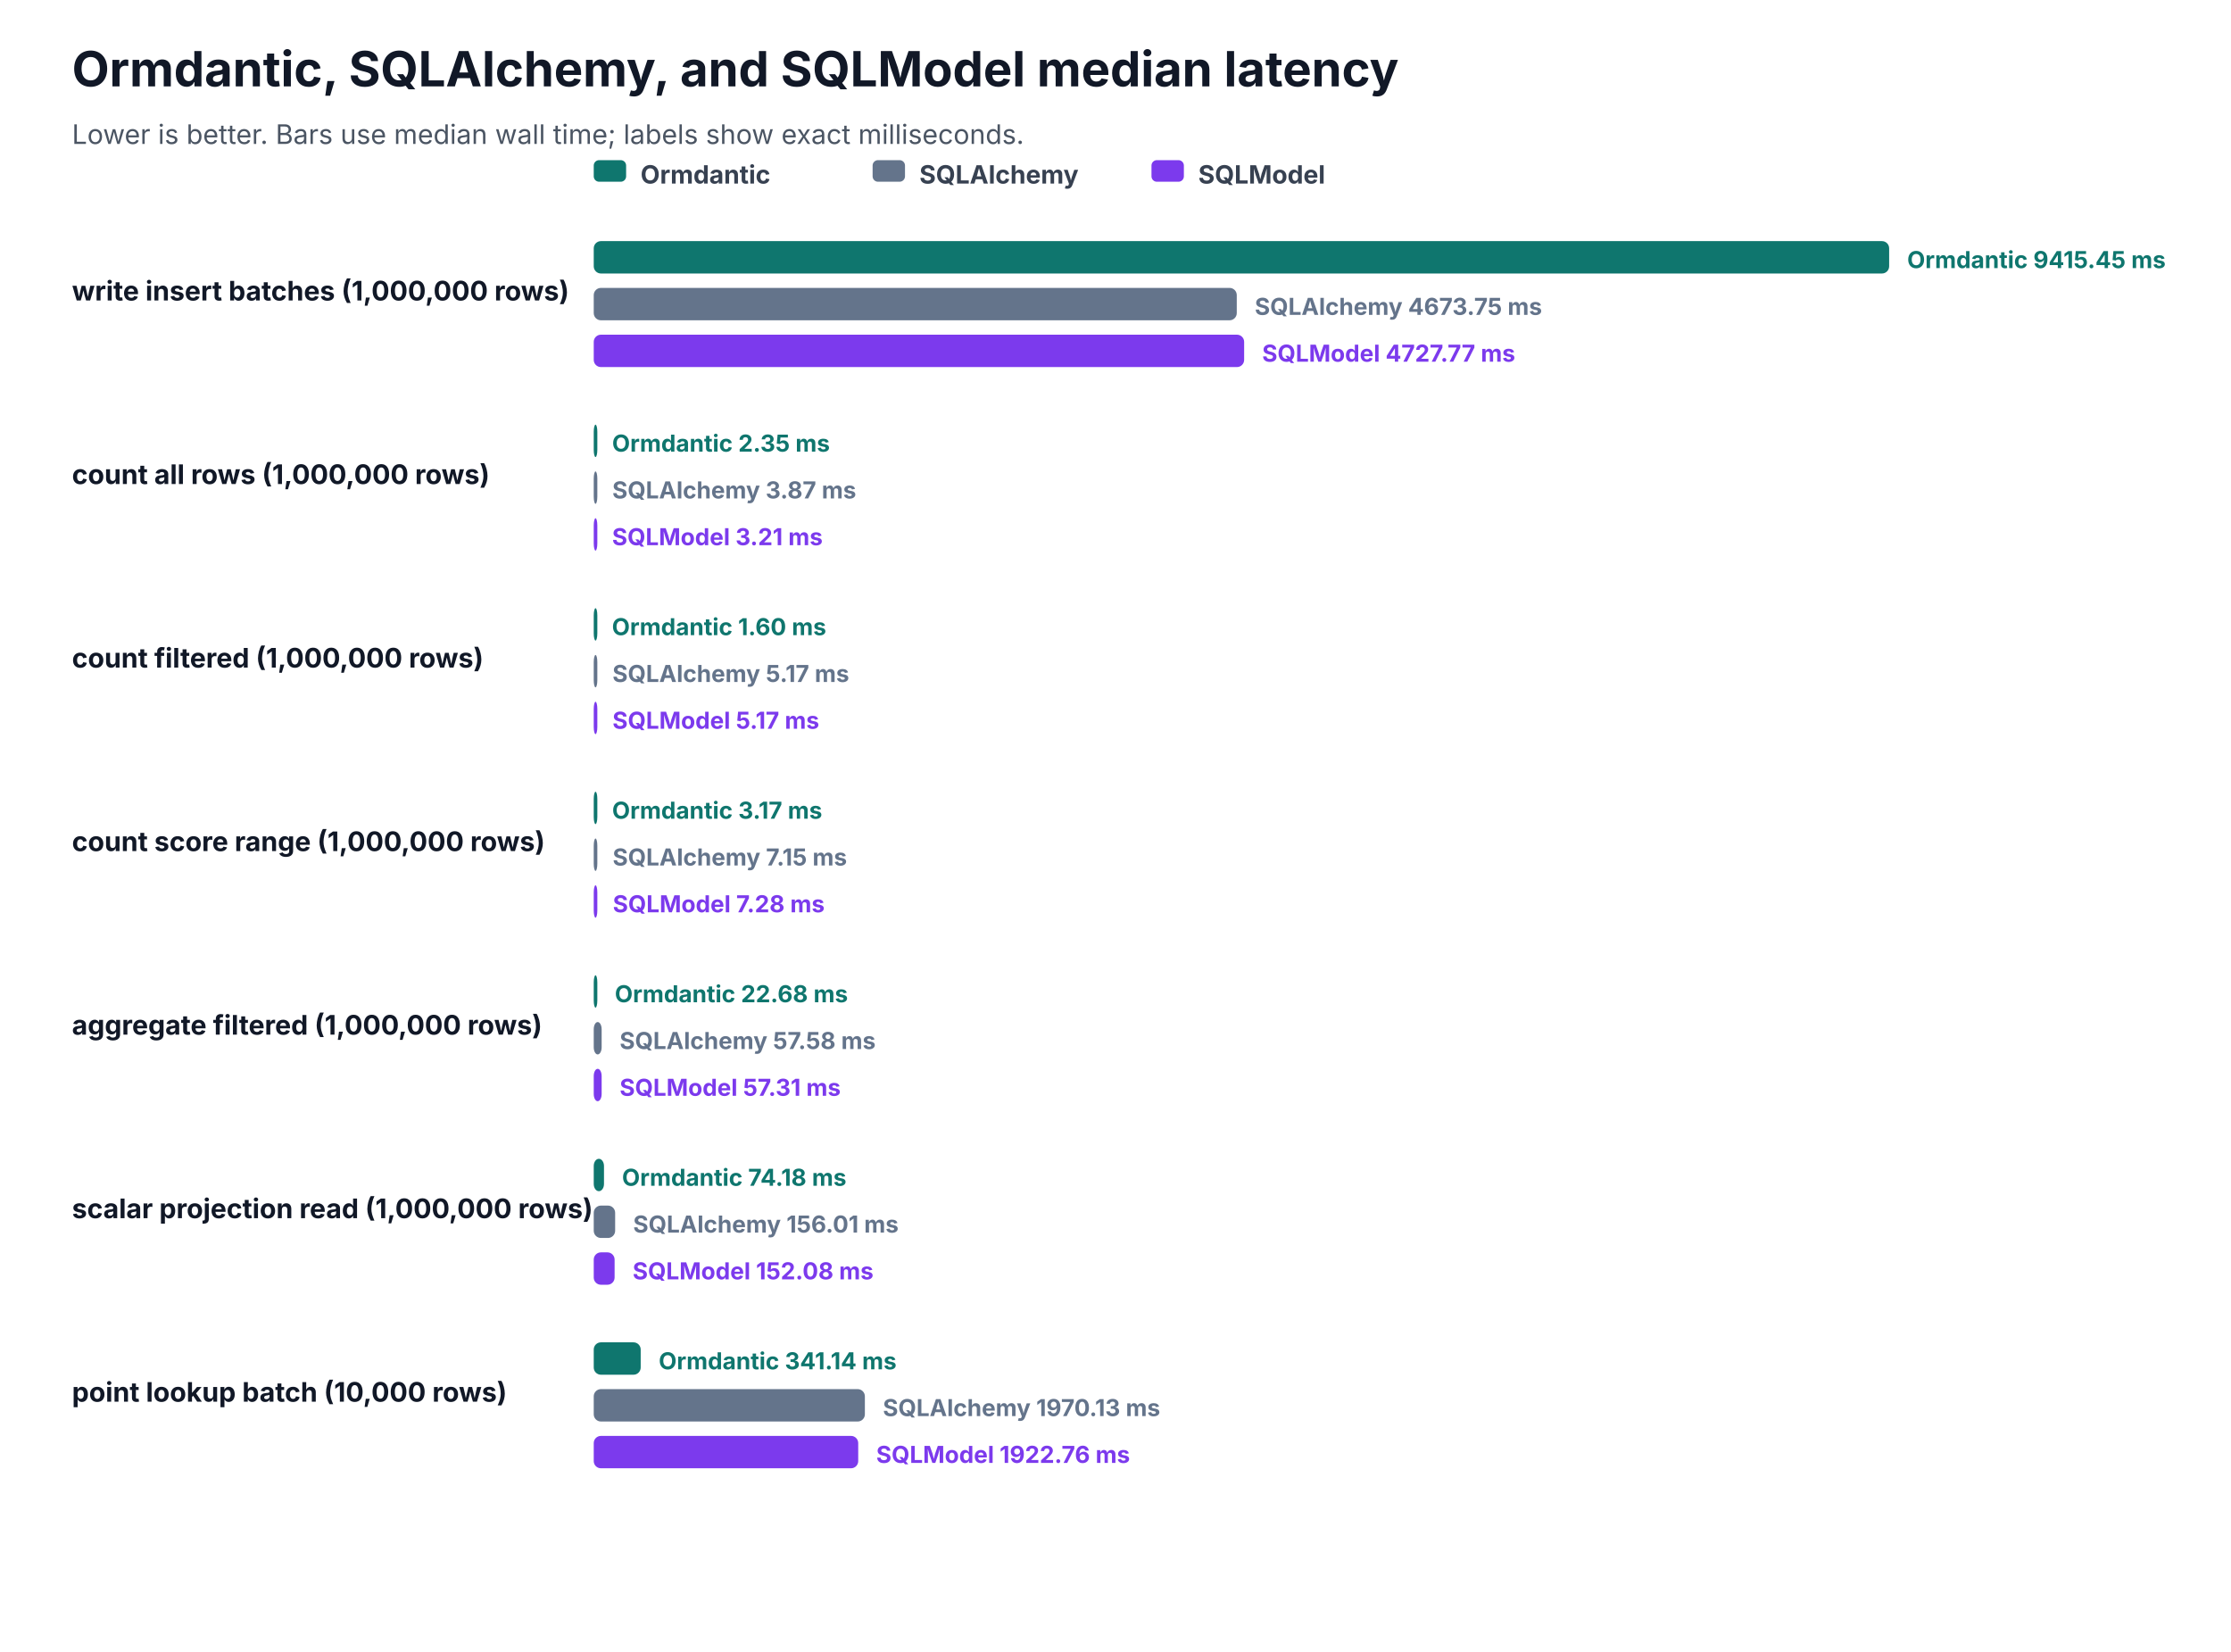
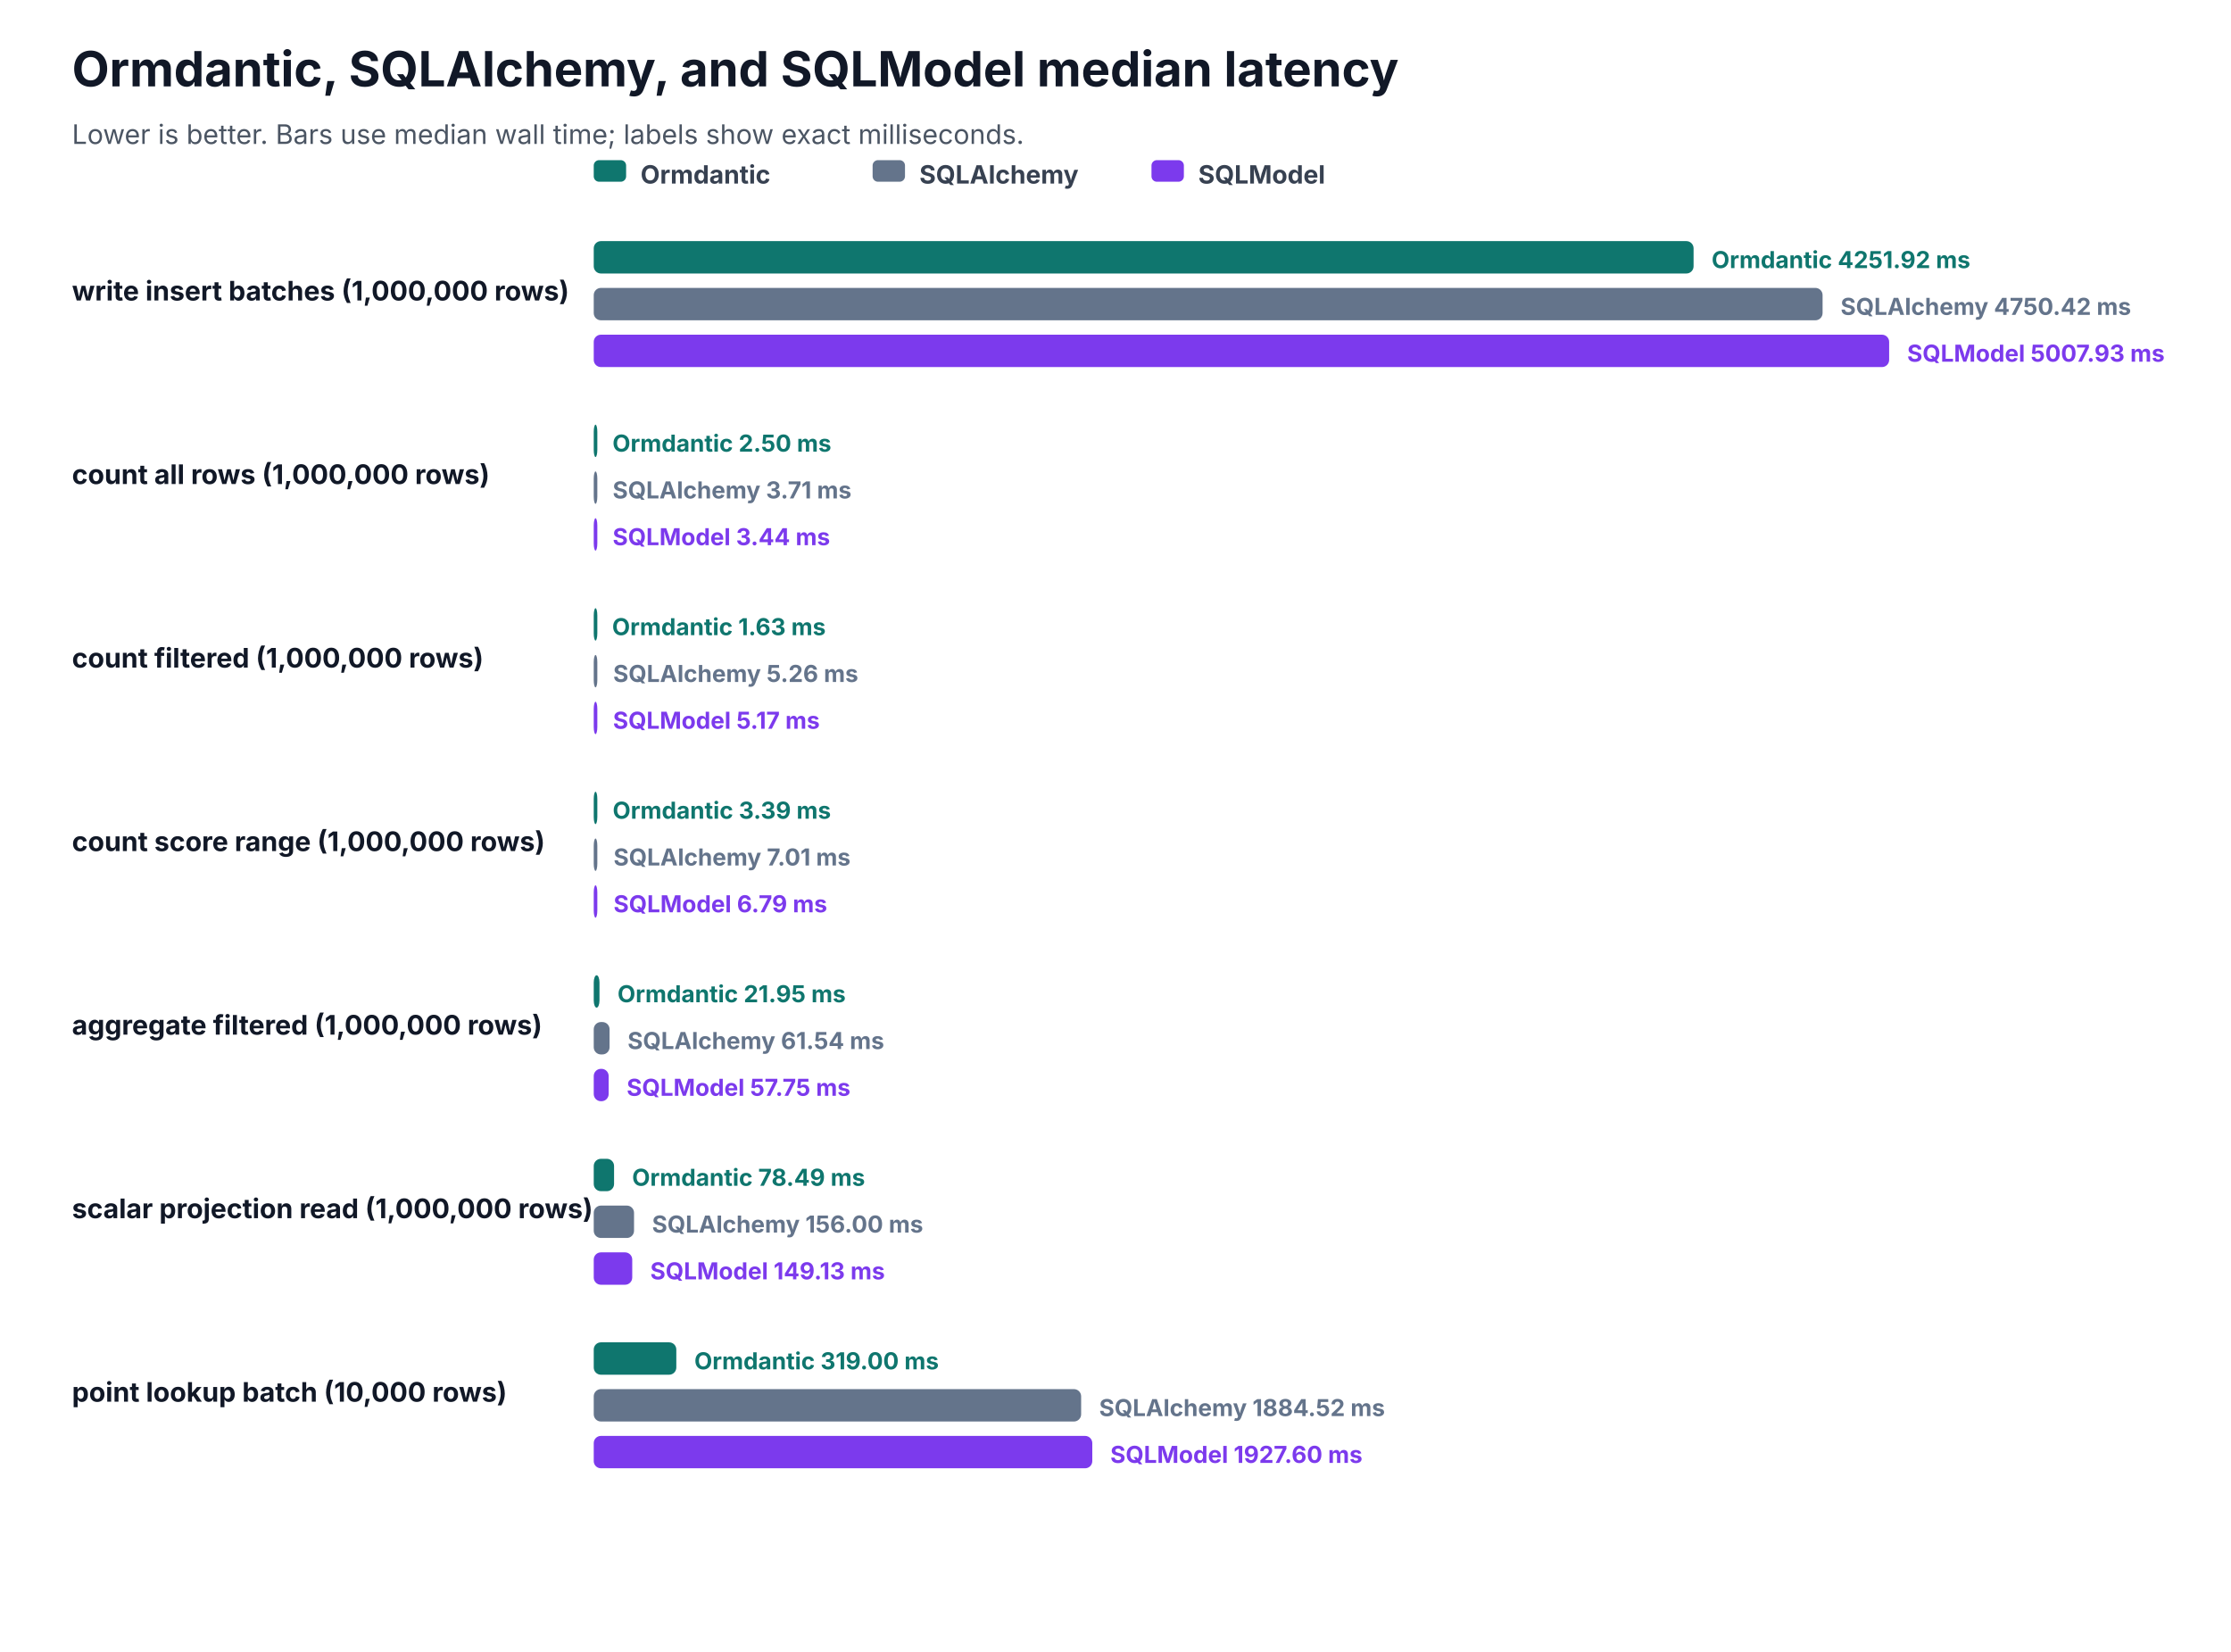
<svg xmlns="http://www.w3.org/2000/svg" width="1240" height="918" viewBox="0 0 1240 918" role="img">
  <style>text{font-family:Inter,ui-sans-serif,system-ui,-apple-system,BlinkMacSystemFont,'Segoe UI',sans-serif;letter-spacing:0}</style>
  <text x="40.0" y="48.0" font-size="27" font-weight="700" fill="#111827">Ormdantic, SQLAlchemy, and SQLModel median latency</text>
  <text x="40.0" y="80.0" font-size="15" font-weight="400" fill="#4b5563">Lower is better. Bars use median wall time; labels show exact milliseconds.</text>
  <rect x="330.0" y="89.0" width="18" height="12" rx="3" fill="#0f766e" />
  <text x="356.0" y="102.0" font-size="14" font-weight="700" fill="#374151">Ormdantic</text>
  <rect x="485.0" y="89.0" width="18" height="12" rx="3" fill="#64748b" />
  <text x="511.0" y="102.0" font-size="14" font-weight="700" fill="#374151">SQLAlchemy</text>
  <rect x="640.0" y="89.0" width="18" height="12" rx="3" fill="#7c3aed" />
  <text x="666.0" y="102.0" font-size="14" font-weight="700" fill="#374151">SQLModel</text>
  <text x="40.0" y="167.0" font-size="15" font-weight="700" fill="#111827">write insert batches (1,000,000 rows)</text>
-   <rect x="330.0" y="134.0" width="720.0" height="18.0" rx="4" fill="#0f766e" />
-   <text x="1060.0" y="149.0" font-size="13" font-weight="700" fill="#0f766e">Ormdantic 9415.45 ms</text>
-   <rect x="330.0" y="160.0" width="357.4" height="18.0" rx="4" fill="#64748b" />
-   <text x="697.4" y="175.0" font-size="13" font-weight="700" fill="#64748b">SQLAlchemy 4673.75 ms</text>
-   <rect x="330.0" y="186.0" width="361.5" height="18.0" rx="4" fill="#7c3aed" />
-   <text x="701.5" y="201.0" font-size="13" font-weight="700" fill="#7c3aed">SQLModel 4727.77 ms</text>
+   <rect x="330.0" y="134.0" width="611.3" height="18.0" rx="4" fill="#0f766e" />
+   <text x="951.3" y="149.0" font-size="13" font-weight="700" fill="#0f766e">Ormdantic 4251.92 ms</text>
+   <rect x="330.0" y="160.0" width="683.0" height="18.0" rx="4" fill="#64748b" />
+   <text x="1023.0" y="175.0" font-size="13" font-weight="700" fill="#64748b">SQLAlchemy 4750.42 ms</text>
+   <rect x="330.0" y="186.0" width="720.0" height="18.0" rx="4" fill="#7c3aed" />
+   <text x="1060.0" y="201.0" font-size="13" font-weight="700" fill="#7c3aed">SQLModel 5007.93 ms</text>
  <text x="40.0" y="269.0" font-size="15" font-weight="700" fill="#111827">count all rows (1,000,000 rows)</text>
  <rect x="330.0" y="236.0" width="2.0" height="18.0" rx="4" fill="#0f766e" />
-   <text x="340.2" y="251.0" font-size="13" font-weight="700" fill="#0f766e">Ormdantic 2.35 ms</text>
+   <text x="340.4" y="251.0" font-size="13" font-weight="700" fill="#0f766e">Ormdantic 2.50 ms</text>
  <rect x="330.0" y="262.0" width="2.0" height="18.0" rx="4" fill="#64748b" />
-   <text x="340.3" y="277.0" font-size="13" font-weight="700" fill="#64748b">SQLAlchemy 3.87 ms</text>
+   <text x="340.5" y="277.0" font-size="13" font-weight="700" fill="#64748b">SQLAlchemy 3.71 ms</text>
  <rect x="330.0" y="288.0" width="2.0" height="18.0" rx="4" fill="#7c3aed" />
-   <text x="340.2" y="303.0" font-size="13" font-weight="700" fill="#7c3aed">SQLModel 3.21 ms</text>
+   <text x="340.5" y="303.0" font-size="13" font-weight="700" fill="#7c3aed">SQLModel 3.44 ms</text>
  <text x="40.0" y="371.0" font-size="15" font-weight="700" fill="#111827">count filtered (1,000,000 rows)</text>
  <rect x="330.0" y="338.0" width="2.0" height="18.0" rx="4" fill="#0f766e" />
-   <text x="340.1" y="353.0" font-size="13" font-weight="700" fill="#0f766e">Ormdantic 1.60 ms</text>
+   <text x="340.2" y="353.0" font-size="13" font-weight="700" fill="#0f766e">Ormdantic 1.63 ms</text>
  <rect x="330.0" y="364.0" width="2.0" height="18.0" rx="4" fill="#64748b" />
-   <text x="340.4" y="379.0" font-size="13" font-weight="700" fill="#64748b">SQLAlchemy 5.17 ms</text>
+   <text x="340.8" y="379.0" font-size="13" font-weight="700" fill="#64748b">SQLAlchemy 5.26 ms</text>
  <rect x="330.0" y="390.0" width="2.0" height="18.0" rx="4" fill="#7c3aed" />
-   <text x="340.4" y="405.0" font-size="13" font-weight="700" fill="#7c3aed">SQLModel 5.17 ms</text>
+   <text x="340.7" y="405.0" font-size="13" font-weight="700" fill="#7c3aed">SQLModel 5.17 ms</text>
  <text x="40.0" y="473.0" font-size="15" font-weight="700" fill="#111827">count score range (1,000,000 rows)</text>
  <rect x="330.0" y="440.0" width="2.0" height="18.0" rx="4" fill="#0f766e" />
-   <text x="340.2" y="455.0" font-size="13" font-weight="700" fill="#0f766e">Ormdantic 3.17 ms</text>
+   <text x="340.5" y="455.0" font-size="13" font-weight="700" fill="#0f766e">Ormdantic 3.39 ms</text>
  <rect x="330.0" y="466.0" width="2.0" height="18.0" rx="4" fill="#64748b" />
-   <text x="340.5" y="481.0" font-size="13" font-weight="700" fill="#64748b">SQLAlchemy 7.15 ms</text>
+   <text x="341.0" y="481.0" font-size="13" font-weight="700" fill="#64748b">SQLAlchemy 7.01 ms</text>
  <rect x="330.0" y="492.0" width="2.0" height="18.0" rx="4" fill="#7c3aed" />
-   <text x="340.6" y="507.0" font-size="13" font-weight="700" fill="#7c3aed">SQLModel 7.28 ms</text>
+   <text x="341.0" y="507.0" font-size="13" font-weight="700" fill="#7c3aed">SQLModel 6.79 ms</text>
  <text x="40.0" y="575.0" font-size="15" font-weight="700" fill="#111827">aggregate filtered (1,000,000 rows)</text>
-   <rect x="330.0" y="542.0" width="2.0" height="18.0" rx="4" fill="#0f766e" />
-   <text x="341.7" y="557.0" font-size="13" font-weight="700" fill="#0f766e">Ormdantic 22.68 ms</text>
-   <rect x="330.0" y="568.0" width="4.4" height="18.0" rx="4" fill="#64748b" />
-   <text x="344.4" y="583.0" font-size="13" font-weight="700" fill="#64748b">SQLAlchemy 57.58 ms</text>
-   <rect x="330.0" y="594.0" width="4.4" height="18.0" rx="4" fill="#7c3aed" />
-   <text x="344.4" y="609.0" font-size="13" font-weight="700" fill="#7c3aed">SQLModel 57.31 ms</text>
+   <rect x="330.0" y="542.0" width="3.2" height="18.0" rx="4" fill="#0f766e" />
+   <text x="343.2" y="557.0" font-size="13" font-weight="700" fill="#0f766e">Ormdantic 21.95 ms</text>
+   <rect x="330.0" y="568.0" width="8.8" height="18.0" rx="4" fill="#64748b" />
+   <text x="348.8" y="583.0" font-size="13" font-weight="700" fill="#64748b">SQLAlchemy 61.54 ms</text>
+   <rect x="330.0" y="594.0" width="8.3" height="18.0" rx="4" fill="#7c3aed" />
+   <text x="348.3" y="609.0" font-size="13" font-weight="700" fill="#7c3aed">SQLModel 57.75 ms</text>
  <text x="40.0" y="677.0" font-size="15" font-weight="700" fill="#111827">scalar projection read (1,000,000 rows)</text>
-   <rect x="330.0" y="644.0" width="5.7" height="18.0" rx="4" fill="#0f766e" />
-   <text x="345.7" y="659.0" font-size="13" font-weight="700" fill="#0f766e">Ormdantic 74.18 ms</text>
-   <rect x="330.0" y="670.0" width="11.9" height="18.0" rx="4" fill="#64748b" />
-   <text x="351.9" y="685.0" font-size="13" font-weight="700" fill="#64748b">SQLAlchemy 156.01 ms</text>
-   <rect x="330.0" y="696.0" width="11.6" height="18.0" rx="4" fill="#7c3aed" />
-   <text x="351.6" y="711.0" font-size="13" font-weight="700" fill="#7c3aed">SQLModel 152.08 ms</text>
+   <rect x="330.0" y="644.0" width="11.3" height="18.0" rx="4" fill="#0f766e" />
+   <text x="351.3" y="659.0" font-size="13" font-weight="700" fill="#0f766e">Ormdantic 78.49 ms</text>
+   <rect x="330.0" y="670.0" width="22.4" height="18.0" rx="4" fill="#64748b" />
+   <text x="362.4" y="685.0" font-size="13" font-weight="700" fill="#64748b">SQLAlchemy 156.00 ms</text>
+   <rect x="330.0" y="696.0" width="21.4" height="18.0" rx="4" fill="#7c3aed" />
+   <text x="361.4" y="711.0" font-size="13" font-weight="700" fill="#7c3aed">SQLModel 149.13 ms</text>
  <text x="40.0" y="779.0" font-size="15" font-weight="700" fill="#111827">point lookup batch (10,000 rows)</text>
-   <rect x="330.0" y="746.0" width="26.1" height="18.0" rx="4" fill="#0f766e" />
-   <text x="366.1" y="761.0" font-size="13" font-weight="700" fill="#0f766e">Ormdantic 341.14 ms</text>
-   <rect x="330.0" y="772.0" width="150.7" height="18.0" rx="4" fill="#64748b" />
-   <text x="490.7" y="787.0" font-size="13" font-weight="700" fill="#64748b">SQLAlchemy 1970.13 ms</text>
-   <rect x="330.0" y="798.0" width="147.0" height="18.0" rx="4" fill="#7c3aed" />
-   <text x="487.0" y="813.0" font-size="13" font-weight="700" fill="#7c3aed">SQLModel 1922.76 ms</text>
+   <rect x="330.0" y="746.0" width="45.9" height="18.0" rx="4" fill="#0f766e" />
+   <text x="385.9" y="761.0" font-size="13" font-weight="700" fill="#0f766e">Ormdantic 319.00 ms</text>
+   <rect x="330.0" y="772.0" width="270.9" height="18.0" rx="4" fill="#64748b" />
+   <text x="610.9" y="787.0" font-size="13" font-weight="700" fill="#64748b">SQLAlchemy 1884.52 ms</text>
+   <rect x="330.0" y="798.0" width="277.1" height="18.0" rx="4" fill="#7c3aed" />
+   <text x="617.1" y="813.0" font-size="13" font-weight="700" fill="#7c3aed">SQLModel 1927.60 ms</text>
</svg>
